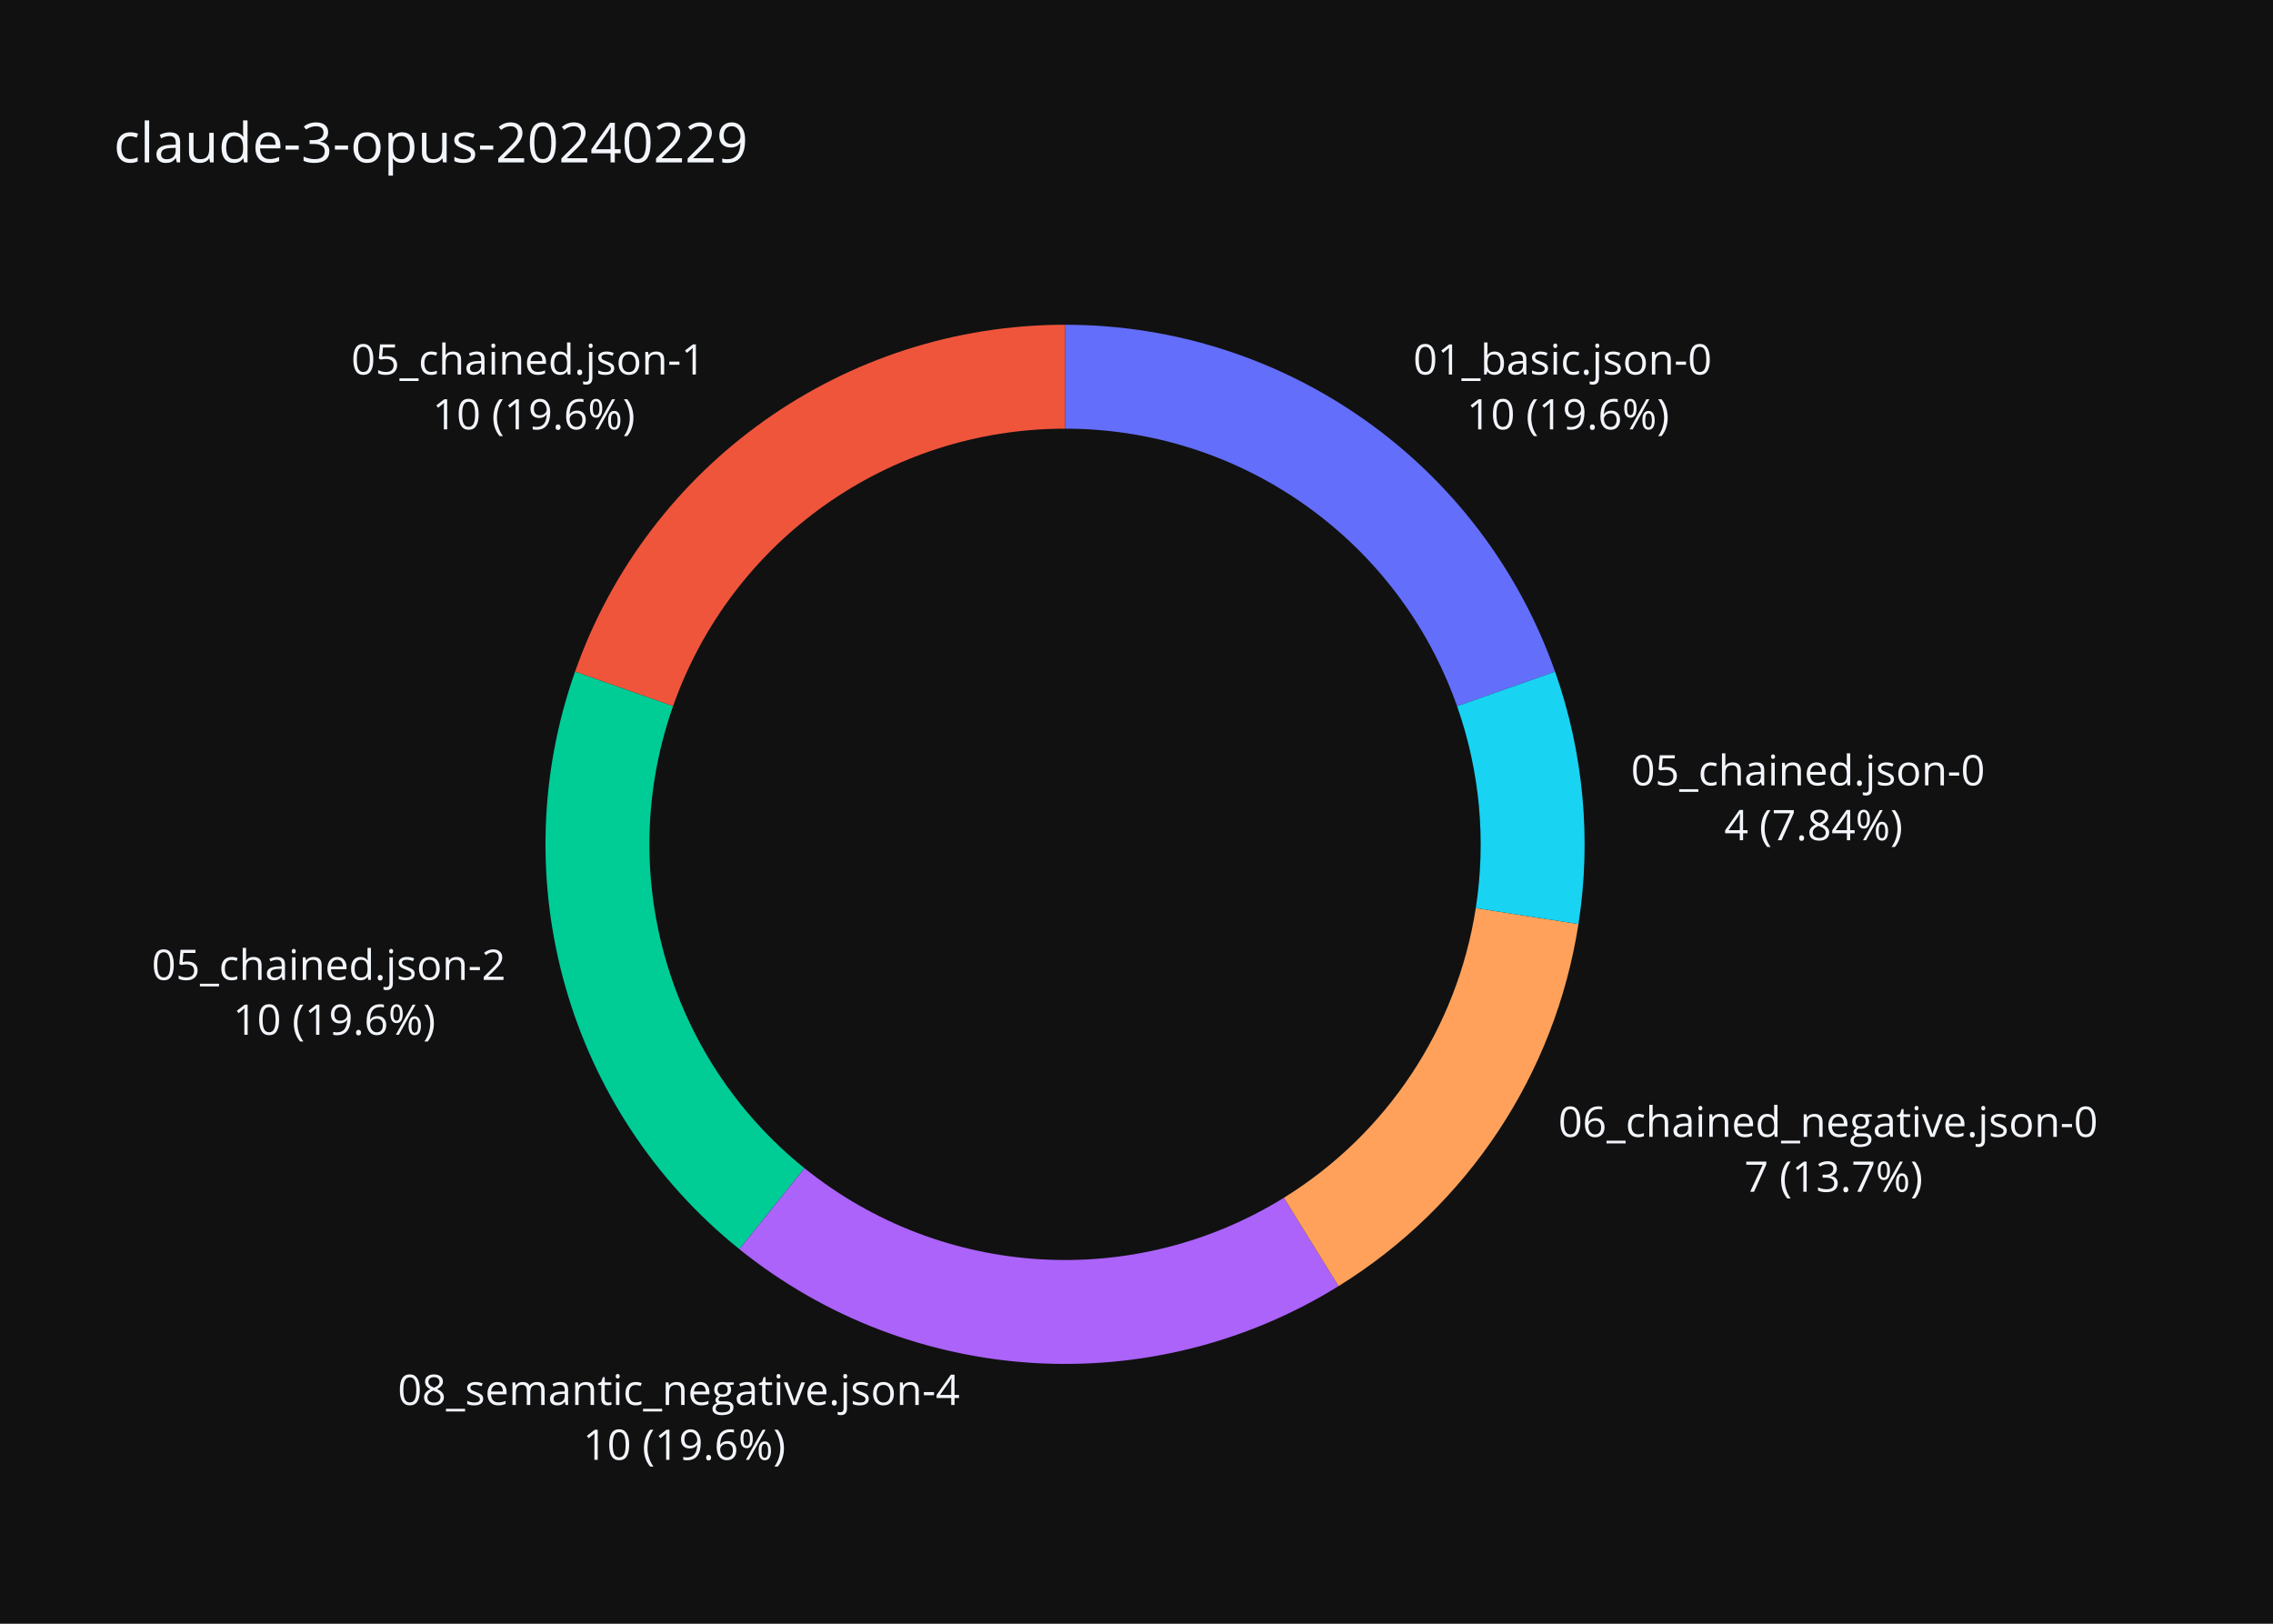
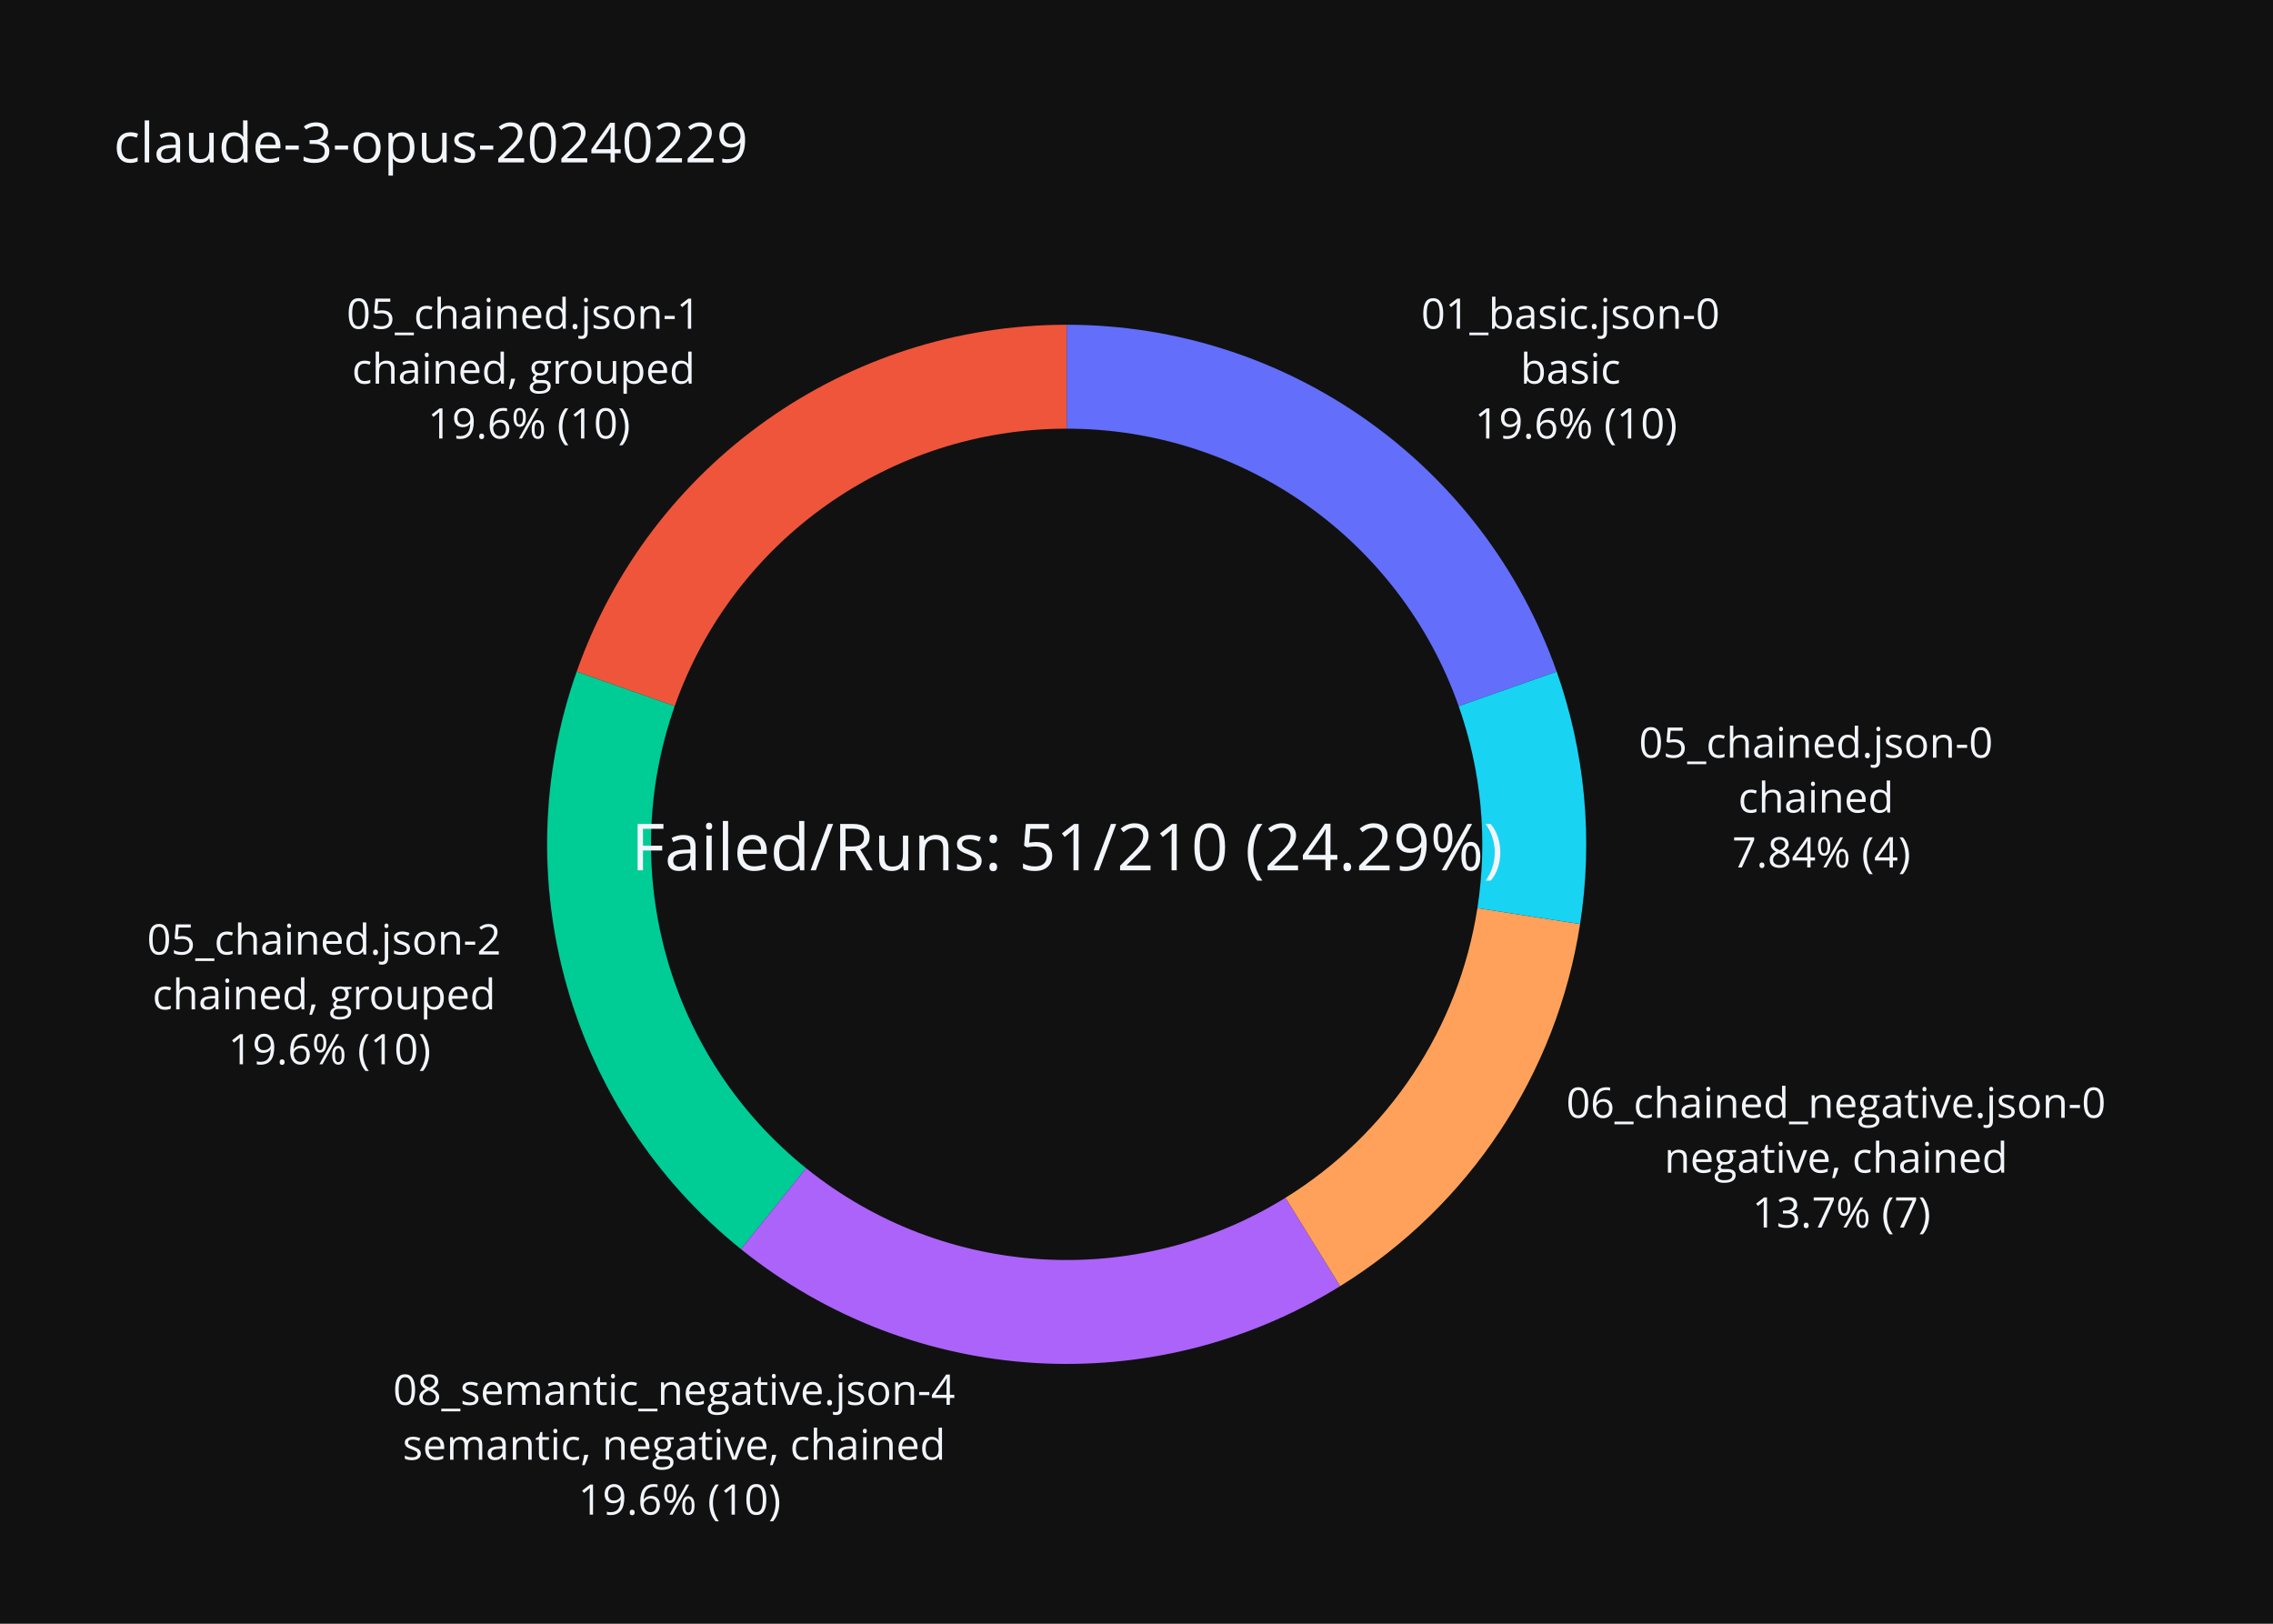
<svg xmlns="http://www.w3.org/2000/svg" class="main-svg" width="700" height="500" style="" viewBox="0 0 700 500">
  <rect x="0" y="0" width="700" height="500" style="fill: rgb(17, 17, 17); fill-opacity: 1;" />
-   <defs id="defs-e50472">
+   <defs id="defs-7e558e">
    <g class="clips" />
    <g class="gradients" />
    <g class="patterns" />
  </defs>
  <g class="bglayer" />
  <g class="layer-below">
    <g class="imagelayer" />
    <g class="shapelayer" />
  </g>
  <g class="cartesianlayer" />
  <g class="polarlayer" />
  <g class="smithlayer" />
  <g class="ternarylayer" />
  <g class="geolayer" />
  <g class="funnelarealayer" />
  <g class="pielayer">
    <g class="trace" stroke-linejoin="round" style="opacity: 1;">
      <g class="slice">
-         <path class="surface" d="M448.724,217.459a128,128 0 0 0 -120.724,-85.459l0,-32a160,160 0 0 1 150.905,106.823Z" style="pointer-events: none; fill: rgb(99, 110, 250); fill-opacity: 1; stroke-width: 0; stroke: rgb(68, 68, 68); stroke-opacity: 1;" />
+         <path class="surface" d="M449.224,217.459a128,128 0 0 0 -120.724,-85.459l0,-32a160,160 0 0 1 150.905,106.823Z" style="pointer-events: none; fill: rgb(99, 110, 250); fill-opacity: 1; stroke-width: 0; stroke: rgb(68, 68, 68); stroke-opacity: 1;" />
        <g class="slicetext">
-           <text data-notex="1" class="slicetext" transform="translate(482.9008,115.3201)" text-anchor="middle" x="0" y="0" style="font-family: 'Open Sans', verdana, arial, sans-serif; font-size: 13px; fill: rgb(242, 245, 250); fill-opacity: 1; white-space: pre;">
-             <tspan class="line" dy="0em" x="0" y="0">01_basic.json-0 </tspan>
-             <tspan class="line" dy="1.3em" x="0" y="0"> 10 (19.6%)</tspan>
+           <text data-notex="1" class="slicetext" transform="translate(485.3462,101.2357)" text-anchor="middle" x="0" y="0" style="font-family: 'Open Sans', verdana, arial, sans-serif; font-size: 13px; fill: rgb(242, 245, 250); fill-opacity: 1; white-space: pre;">
+             <tspan class="line" dy="0em" x="0" y="0">01_basic.json-0</tspan>
+             <tspan class="line" dy="1.3em" x="0" y="0">basic</tspan>
+             <tspan class="line" dy="2.6em" x="0" y="0">19.6% (10)</tspan>
          </text>
        </g>
      </g>
      <g class="slice">
-         <path class="surface" d="M328,132a128,128 0 0 0 -120.724,85.459l-30.181,-10.635a160,160 0 0 1 150.905,-106.823Z" style="pointer-events: none; fill: rgb(239, 85, 59); fill-opacity: 1; stroke-width: 0; stroke: rgb(68, 68, 68); stroke-opacity: 1;" />
+         <path class="surface" d="M328.5,132a128,128 0 0 0 -120.724,85.459l-30.181,-10.635a160,160 0 0 1 150.905,-106.823Z" style="pointer-events: none; fill: rgb(239, 85, 59); fill-opacity: 1; stroke-width: 0; stroke: rgb(68, 68, 68); stroke-opacity: 1;" />
        <g class="slicetext">
-           <text data-notex="1" class="slicetext" transform="translate(164.3804,115.3201)" text-anchor="middle" x="0" y="0" style="font-family: 'Open Sans', verdana, arial, sans-serif; font-size: 13px; fill: rgb(242, 245, 250); fill-opacity: 1; white-space: pre;">
-             <tspan class="line" dy="0em" x="0" y="0">05_chained.json-1 </tspan>
-             <tspan class="line" dy="1.3em" x="0" y="0"> 10 (19.6%)</tspan>
+           <text data-notex="1" class="slicetext" transform="translate(162.9351,101.2357)" text-anchor="middle" x="0" y="0" style="font-family: 'Open Sans', verdana, arial, sans-serif; font-size: 13px; fill: rgb(242, 245, 250); fill-opacity: 1; white-space: pre;">
+             <tspan class="line" dy="0em" x="0" y="0">05_chained.json-1</tspan>
+             <tspan class="line" dy="1.3em" x="0" y="0">chained, grouped</tspan>
+             <tspan class="line" dy="2.6em" x="0" y="0">19.6% (10)</tspan>
          </text>
        </g>
      </g>
      <g class="slice">
-         <path class="surface" d="M207.276,217.459a128,128 0 0 0 40.478,142.264l-20.062,24.931a160,160 0 0 1 -50.597,-177.83Z" style="pointer-events: none; fill: rgb(0, 204, 150); fill-opacity: 1; stroke-width: 0; stroke: rgb(68, 68, 68); stroke-opacity: 1;" />
+         <path class="surface" d="M207.776,217.459a128,128 0 0 0 40.478,142.264l-20.062,24.931a160,160 0 0 1 -50.597,-177.83Z" style="pointer-events: none; fill: rgb(0, 204, 150); fill-opacity: 1; stroke-width: 0; stroke: rgb(68, 68, 68); stroke-opacity: 1;" />
        <g class="slicetext">
-           <text data-notex="1" class="slicetext" transform="translate(102.9321,301.7458)" text-anchor="middle" x="0" y="0" style="font-family: 'Open Sans', verdana, arial, sans-serif; font-size: 13px; fill: rgb(242, 245, 250); fill-opacity: 1; white-space: pre;">
-             <tspan class="line" dy="0em" x="0" y="0">05_chained.json-2 </tspan>
-             <tspan class="line" dy="1.3em" x="0" y="0"> 10 (19.6%)</tspan>
+           <text data-notex="1" class="slicetext" transform="translate(101.4868,293.9258)" text-anchor="middle" x="0" y="0" style="font-family: 'Open Sans', verdana, arial, sans-serif; font-size: 13px; fill: rgb(242, 245, 250); fill-opacity: 1; white-space: pre;">
+             <tspan class="line" dy="0em" x="0" y="0">05_chained.json-2</tspan>
+             <tspan class="line" dy="1.3em" x="0" y="0">chained, grouped</tspan>
+             <tspan class="line" dy="2.6em" x="0" y="0">19.6% (10)</tspan>
          </text>
        </g>
      </g>
      <g class="slice">
-         <path class="surface" d="M247.754,359.722a128,128 0 0 0 147.63,9.105l16.846,27.207a160,160 0 0 1 -184.537,-11.382Z" style="pointer-events: none; fill: rgb(171, 99, 250); fill-opacity: 1; stroke-width: 0; stroke: rgb(68, 68, 68); stroke-opacity: 1;" />
+         <path class="surface" d="M248.254,359.722a128,128 0 0 0 147.63,9.105l16.846,27.207a160,160 0 0 1 -184.537,-11.382Z" style="pointer-events: none; fill: rgb(171, 99, 250); fill-opacity: 1; stroke-width: 0; stroke: rgb(68, 68, 68); stroke-opacity: 1;" />
        <g class="slicetext">
-           <text data-notex="1" class="slicetext" transform="translate(210.7401,432.6349)" text-anchor="middle" x="0" y="0" style="font-family: 'Open Sans', verdana, arial, sans-serif; font-size: 13px; fill: rgb(242, 245, 250); fill-opacity: 1; white-space: pre;">
-             <tspan class="line" dy="0em" x="0" y="0">08_semantic_negative.json-4 </tspan>
-             <tspan class="line" dy="1.3em" x="0" y="0"> 10 (19.6%)</tspan>
+           <text data-notex="1" class="slicetext" transform="translate(209.2948,432.6029)" text-anchor="middle" x="0" y="0" style="font-family: 'Open Sans', verdana, arial, sans-serif; font-size: 13px; fill: rgb(242, 245, 250); fill-opacity: 1; white-space: pre;">
+             <tspan class="line" dy="0em" x="0" y="0">08_semantic_negative.json-4</tspan>
+             <tspan class="line" dy="1.3em" x="0" y="0">semantic, negative, chained</tspan>
+             <tspan class="line" dy="2.6em" x="0" y="0">19.6% (10)</tspan>
          </text>
        </g>
      </g>
      <g class="slice">
-         <path class="surface" d="M395.383,368.828a128,128 0 0 0 59.102,-89.194l31.621,4.909a160,160 0 0 1 -73.877,111.492Z" style="pointer-events: none; fill: rgb(255, 161, 90); fill-opacity: 1; stroke-width: 0; stroke: rgb(68, 68, 68); stroke-opacity: 1;" />
+         <path class="surface" d="M395.883,368.828a128,128 0 0 0 59.102,-89.194l31.621,4.909a160,160 0 0 1 -73.877,111.492Z" style="pointer-events: none; fill: rgb(255, 161, 90); fill-opacity: 1; stroke-width: 0; stroke: rgb(68, 68, 68); stroke-opacity: 1;" />
        <g class="slicetext">
-           <text data-notex="1" class="slicetext" transform="translate(564.6772,350.081)" text-anchor="middle" x="0" y="0" style="font-family: 'Open Sans', verdana, arial, sans-serif; font-size: 13px; fill: rgb(242, 245, 250); fill-opacity: 1; white-space: pre;">
-             <tspan class="line" dy="0em" x="0" y="0">06_chained_negative.json-0 </tspan>
-             <tspan class="line" dy="1.3em" x="0" y="0"> 7 (13.7%)</tspan>
+           <text data-notex="1" class="slicetext" transform="translate(567.1225,344.2069)" text-anchor="middle" x="0" y="0" style="font-family: 'Open Sans', verdana, arial, sans-serif; font-size: 13px; fill: rgb(242, 245, 250); fill-opacity: 1; white-space: pre;">
+             <tspan class="line" dy="0em" x="0" y="0">06_chained_negative.json-0</tspan>
+             <tspan class="line" dy="1.3em" x="0" y="0">negative, chained</tspan>
+             <tspan class="line" dy="2.6em" x="0" y="0">13.7% (7)</tspan>
          </text>
        </g>
      </g>
      <g class="slice">
-         <path class="surface" d="M454.485,279.634a128,128 0 0 0 -5.761,-62.176l30.181,-10.635a160,160 0 0 1 7.202,77.719Z" style="pointer-events: none; fill: rgb(25, 211, 243); fill-opacity: 1; stroke-width: 0; stroke: rgb(68, 68, 68); stroke-opacity: 1;" />
+         <path class="surface" d="M454.985,279.634a128,128 0 0 0 -5.761,-62.176l30.181,-10.635a160,160 0 0 1 7.202,77.719Z" style="pointer-events: none; fill: rgb(25, 211, 243); fill-opacity: 1; stroke-width: 0; stroke: rgb(68, 68, 68); stroke-opacity: 1;" />
        <g class="slicetext">
-           <text data-notex="1" class="slicetext" transform="translate(558.4932,241.8408)" text-anchor="middle" x="0" y="0" style="font-family: 'Open Sans', verdana, arial, sans-serif; font-size: 13px; fill: rgb(242, 245, 250); fill-opacity: 1; white-space: pre;">
-             <tspan class="line" dy="0em" x="0" y="0">05_chained.json-0 </tspan>
-             <tspan class="line" dy="1.3em" x="0" y="0"> 4 (7.84%)</tspan>
+           <text data-notex="1" class="slicetext" transform="translate(560.9386,233.3157)" text-anchor="middle" x="0" y="0" style="font-family: 'Open Sans', verdana, arial, sans-serif; font-size: 13px; fill: rgb(242, 245, 250); fill-opacity: 1; white-space: pre;">
+             <tspan class="line" dy="0em" x="0" y="0">05_chained.json-0</tspan>
+             <tspan class="line" dy="1.3em" x="0" y="0">chained</tspan>
+             <tspan class="line" dy="2.6em" x="0" y="0">7.84% (4)</tspan>
          </text>
        </g>
      </g>
    </g>
  </g>
  <g class="iciclelayer" />
  <g class="treemaplayer" />
  <g class="sunburstlayer" />
  <g class="glimages" />
-   <defs id="topdefs-e50472">
+   <defs id="topdefs-7e558e">
    <g class="clips" />
  </defs>
  <g class="layer-above">
    <g class="imagelayer" />
    <g class="shapelayer" />
  </g>
  <g class="infolayer">
    <g class="g-gtitle">
      <text class="gtitle" x="35" y="50" text-anchor="start" dy="0em" style="font-family: 'Open Sans', verdana, arial, sans-serif; font-size: 17px; fill: rgb(242, 245, 250); opacity: 1; white-space: pre;">claude-3-opus-20240229</text>
    </g>
+     <g class="annotation" data-index="0" style="opacity: 1;">
+       <g class="annotation-text-g" transform="rotate(0,328.5,260)">
+         <g class="cursor-pointer" transform="translate(171,246)">
+           <rect class="bg" x="0.5" y="0.5" width="314" height="27" style="stroke-width: 1px; stroke: rgb(0, 0, 0); stroke-opacity: 0; fill: rgb(0, 0, 0); fill-opacity: 0;" />
+           <text class="annotation-text" text-anchor="middle" x="157.609" y="22" style="font-family: 'Open Sans', verdana, arial, sans-serif; font-size: 20px; fill: rgb(242, 245, 250); fill-opacity: 1; white-space: pre;">Failed/Runs: 51/210 (24.29%)</text>
+         </g>
+       </g>
+     </g>
  </g>
</svg>
